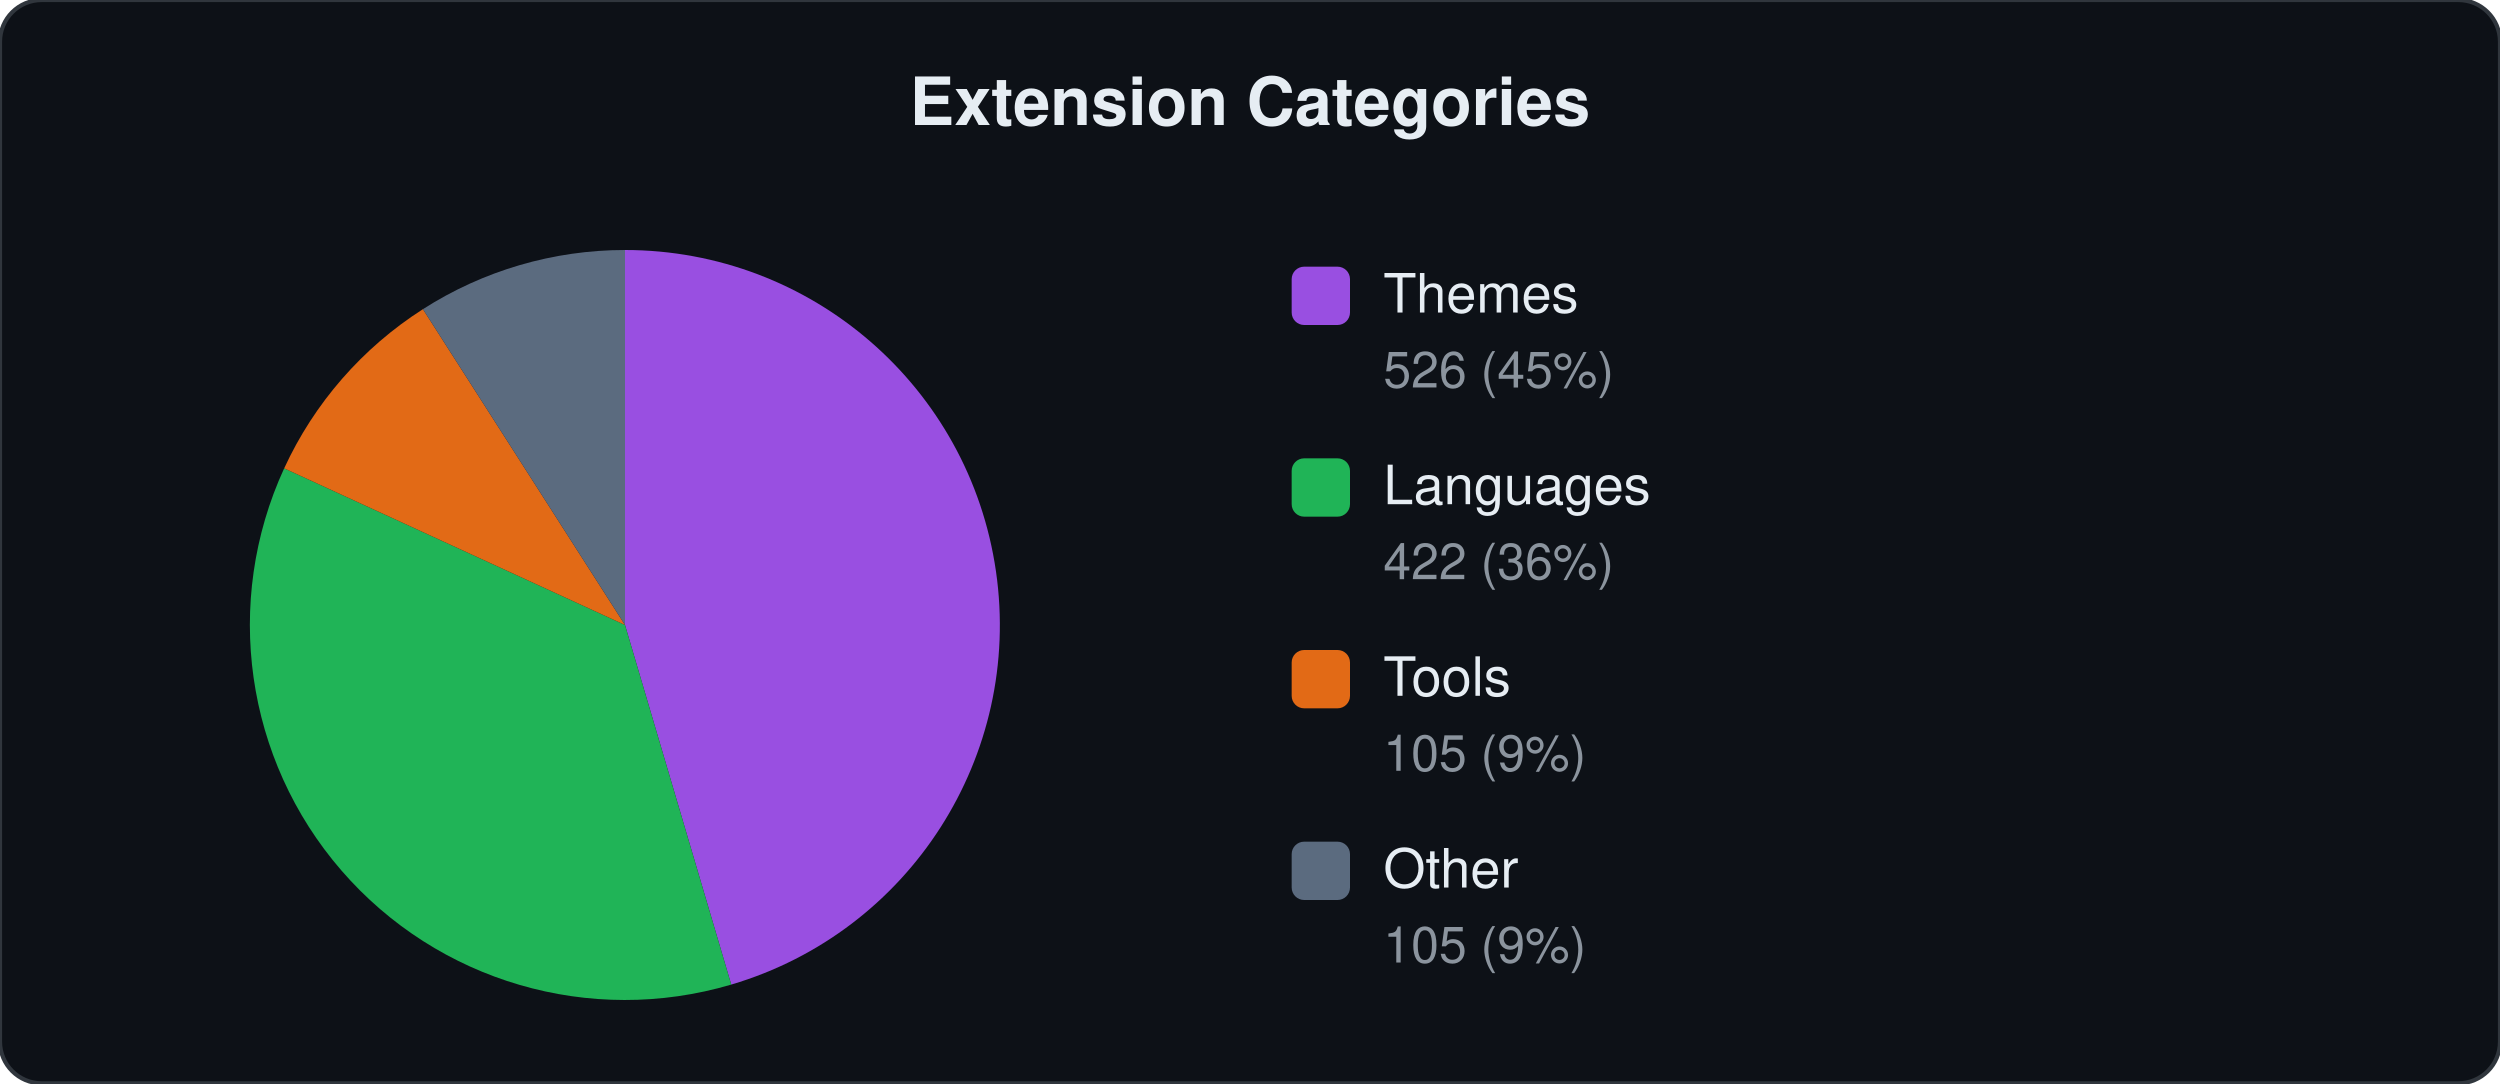
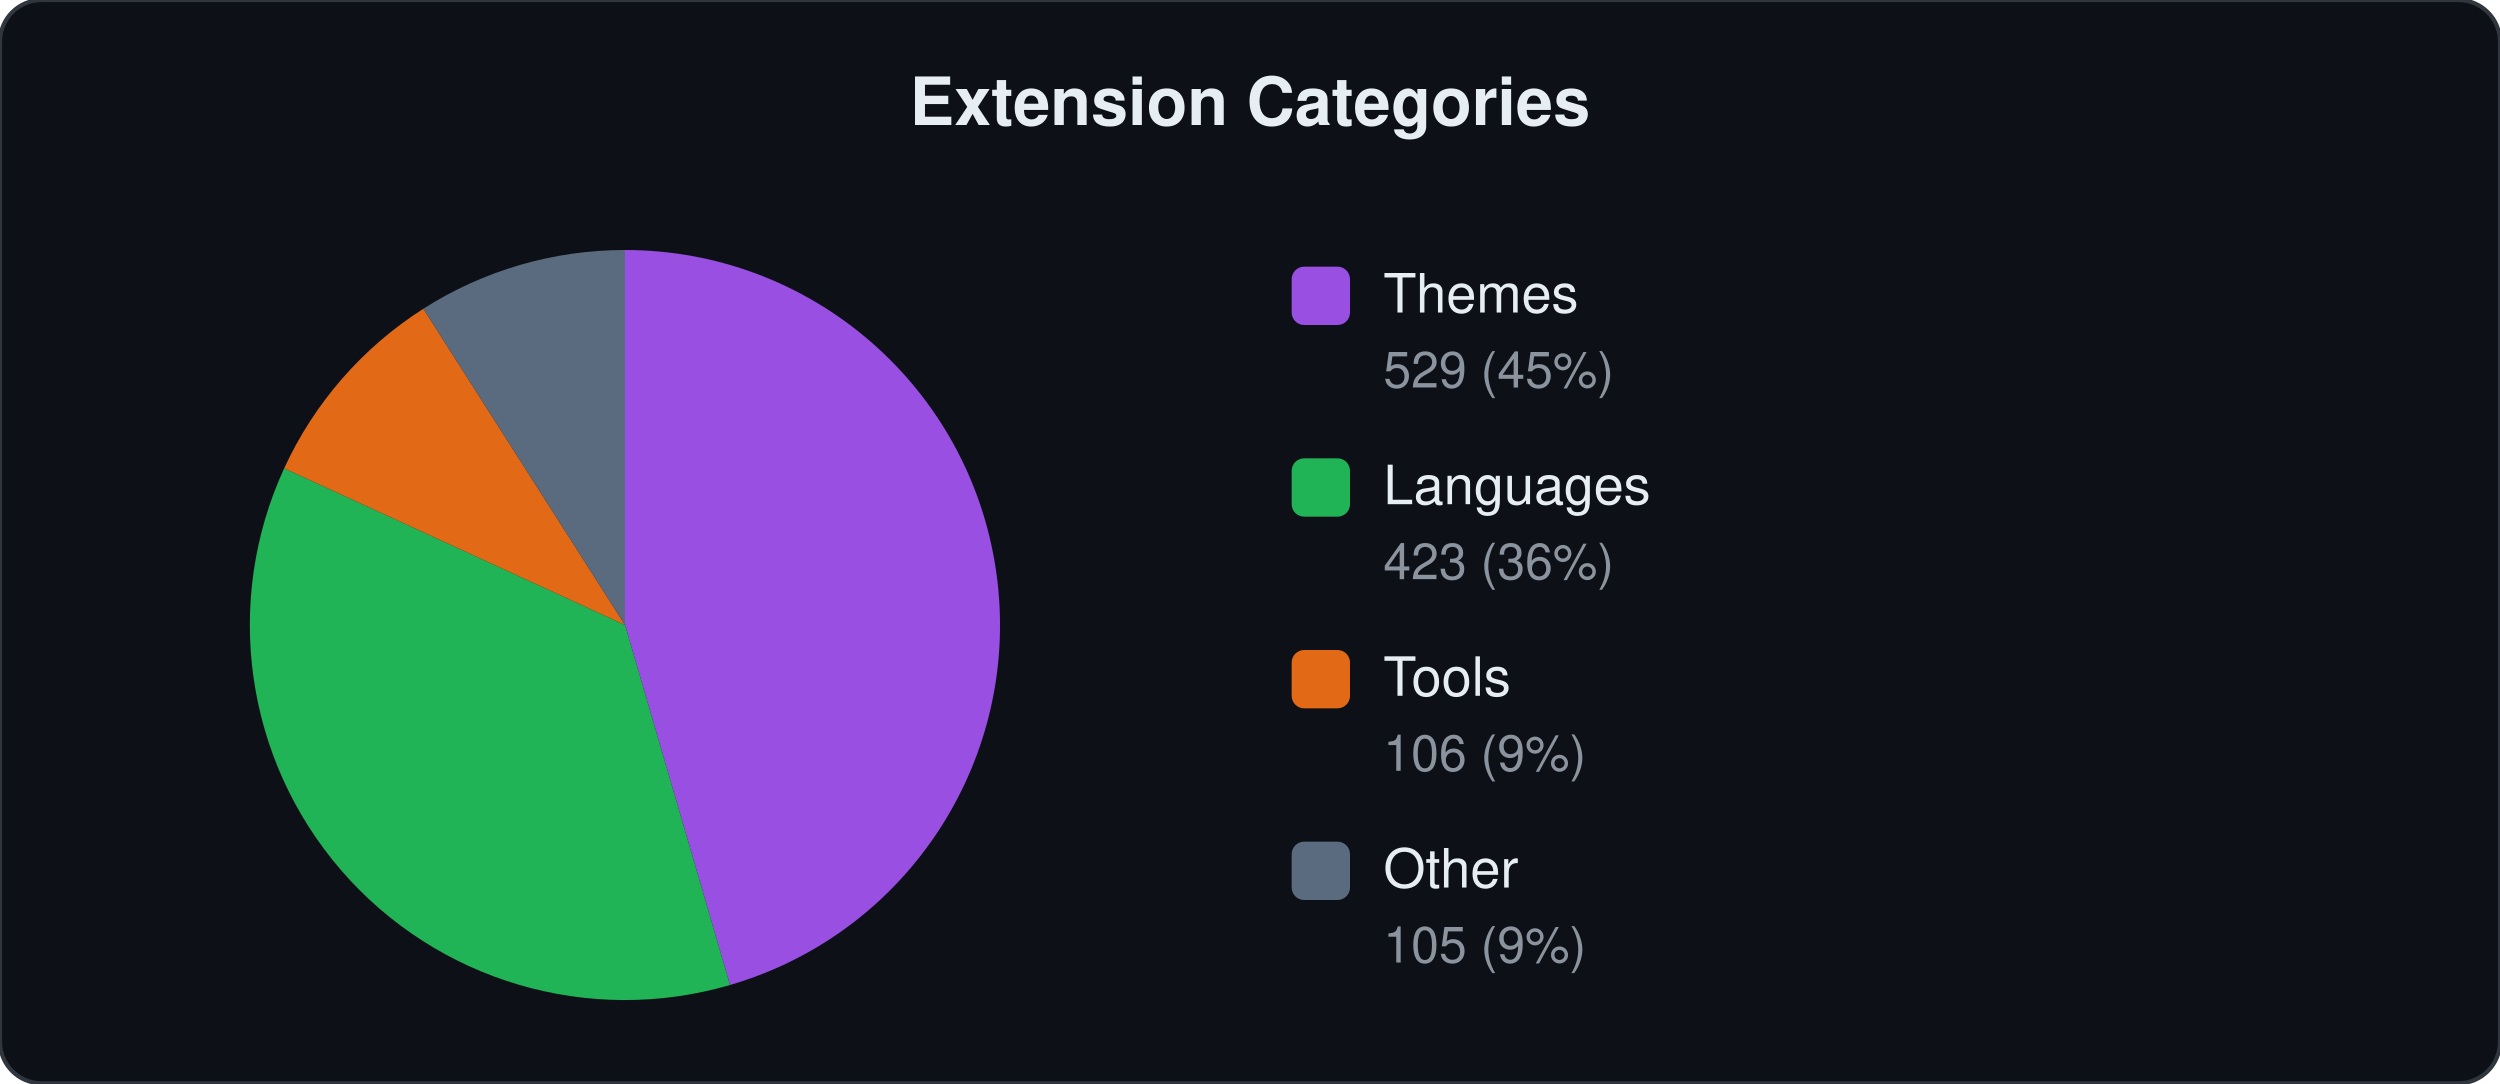
<svg xmlns="http://www.w3.org/2000/svg" viewBox="0 0 600 260" width="600" height="260">
  <style>text{font-family:-apple-system,BlinkMacSystemFont,"Segoe UI",Helvetica,Arial,sans-serif;fill:#e6edf3}.label{font-size:13px}.count{font-size:12px;fill:#8b949e}.title{font-size:16px;font-weight:600}</style>
  <rect width="600" height="260" rx="10" fill="#0d1117" stroke="#30363d" stroke-width="1" />
  <text x="300" y="30" text-anchor="middle" class="title">Extension Categories</text>
-   <path d="M150.0,150.0 L150.0,60.0 A90,90 0 0,1 175.5,236.3 Z" fill="#a855f7" opacity="0.9" />
-   <path d="M150.0,150.0 L175.5,236.3 A90,90 0 0,1 68.2,112.4 Z" fill="#22c55e" opacity="0.9" />
-   <path d="M150.0,150.0 L68.2,112.4 A90,90 0 0,1 101.5,74.2 Z" fill="#f97316" opacity="0.9" />
-   <path d="M150.0,150.0 L101.5,74.2 A90,90 0 0,1 150.0,60.0 Z" fill="#64748b" opacity="0.9" />
+   <path d="M150.0,150.0 L150.0,60.0 A90,90 0 0,1 175.2,236.4 Z" fill="#a855f7" opacity="0.9" />
+   <path d="M150.0,150.0 L175.2,236.4 A90,90 0 0,1 68.2,112.4 Z" fill="#22c55e" opacity="0.9" />
+   <path d="M150.0,150.0 L68.2,112.4 A90,90 0 0,1 101.6,74.1 Z" fill="#f97316" opacity="0.9" />
+   <path d="M150.0,150.0 L101.6,74.1 A90,90 0 0,1 150.0,60.0 Z" fill="#64748b" opacity="0.9" />
  <rect x="310" y="64" width="14" height="14" rx="3" fill="#a855f7" opacity="0.9" />
  <text x="332" y="75" class="label">Themes</text>
-   <text x="332" y="93" class="count">526 (45%)</text>
+   <text x="332" y="93" class="count">529 (45%)</text>
  <rect x="310" y="110" width="14" height="14" rx="3" fill="#22c55e" opacity="0.9" />
  <text x="332" y="121" class="label">Languages</text>
-   <text x="332" y="139" class="count">422 (36%)</text>
+   <text x="332" y="139" class="count">423 (36%)</text>
  <rect x="310" y="156" width="14" height="14" rx="3" fill="#f97316" opacity="0.9" />
  <text x="332" y="167" class="label">Tools</text>
-   <text x="332" y="185" class="count">105 (9%)</text>
+   <text x="332" y="185" class="count">106 (9%)</text>
  <rect x="310" y="202" width="14" height="14" rx="3" fill="#64748b" opacity="0.9" />
  <text x="332" y="213" class="label">Other</text>
  <text x="332" y="231" class="count">105 (9%)</text>
</svg>
